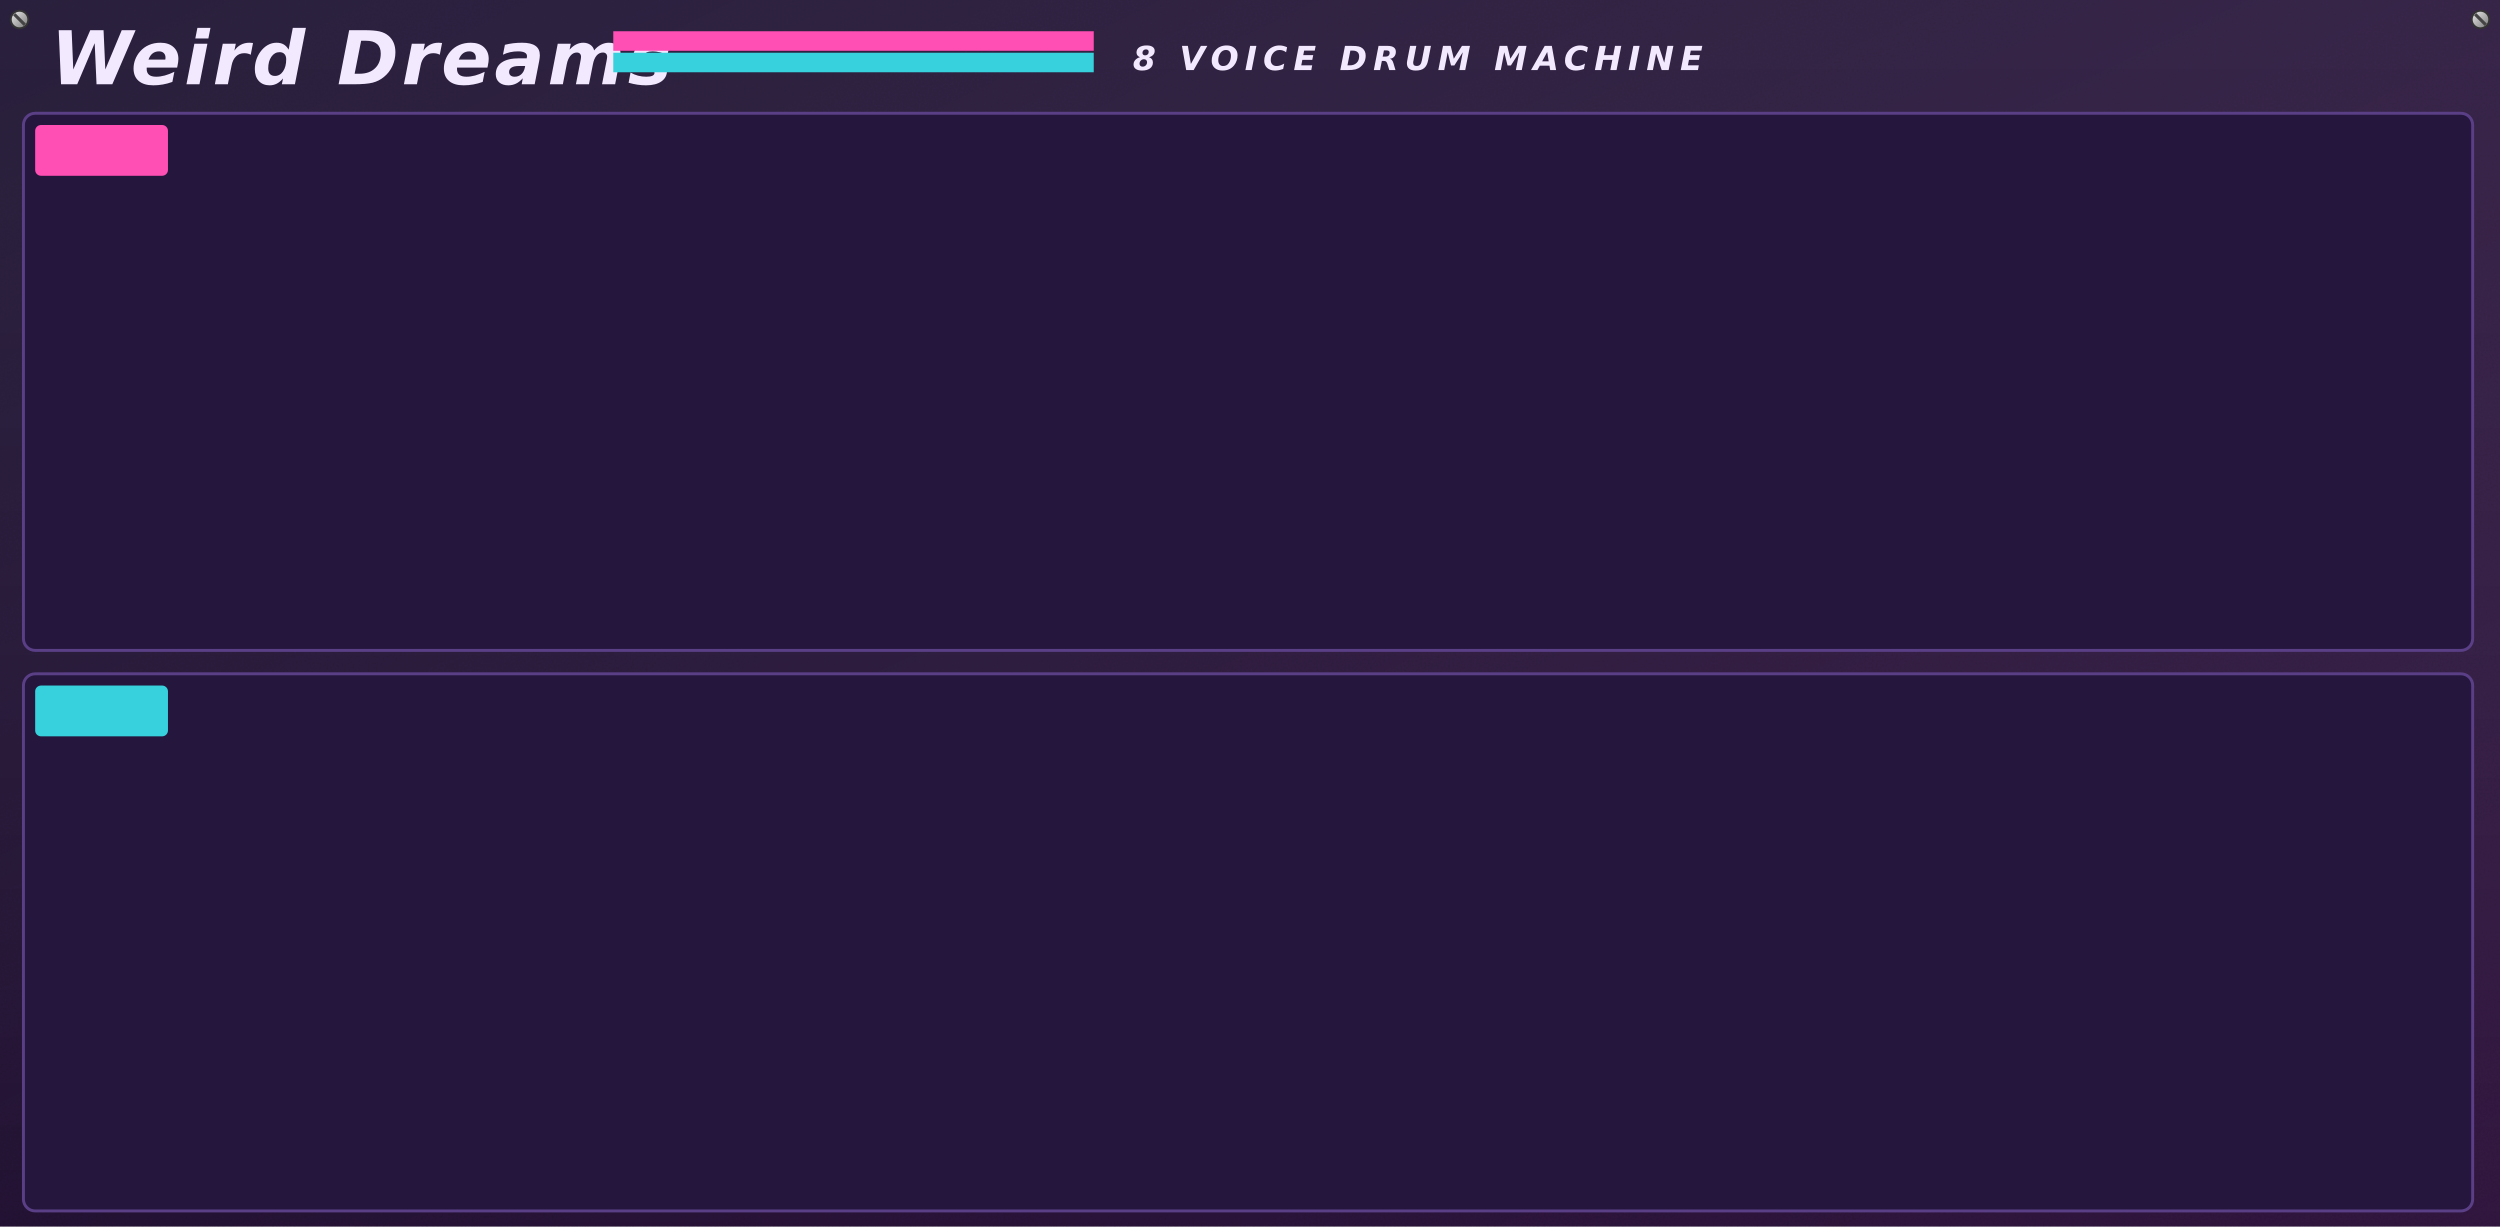
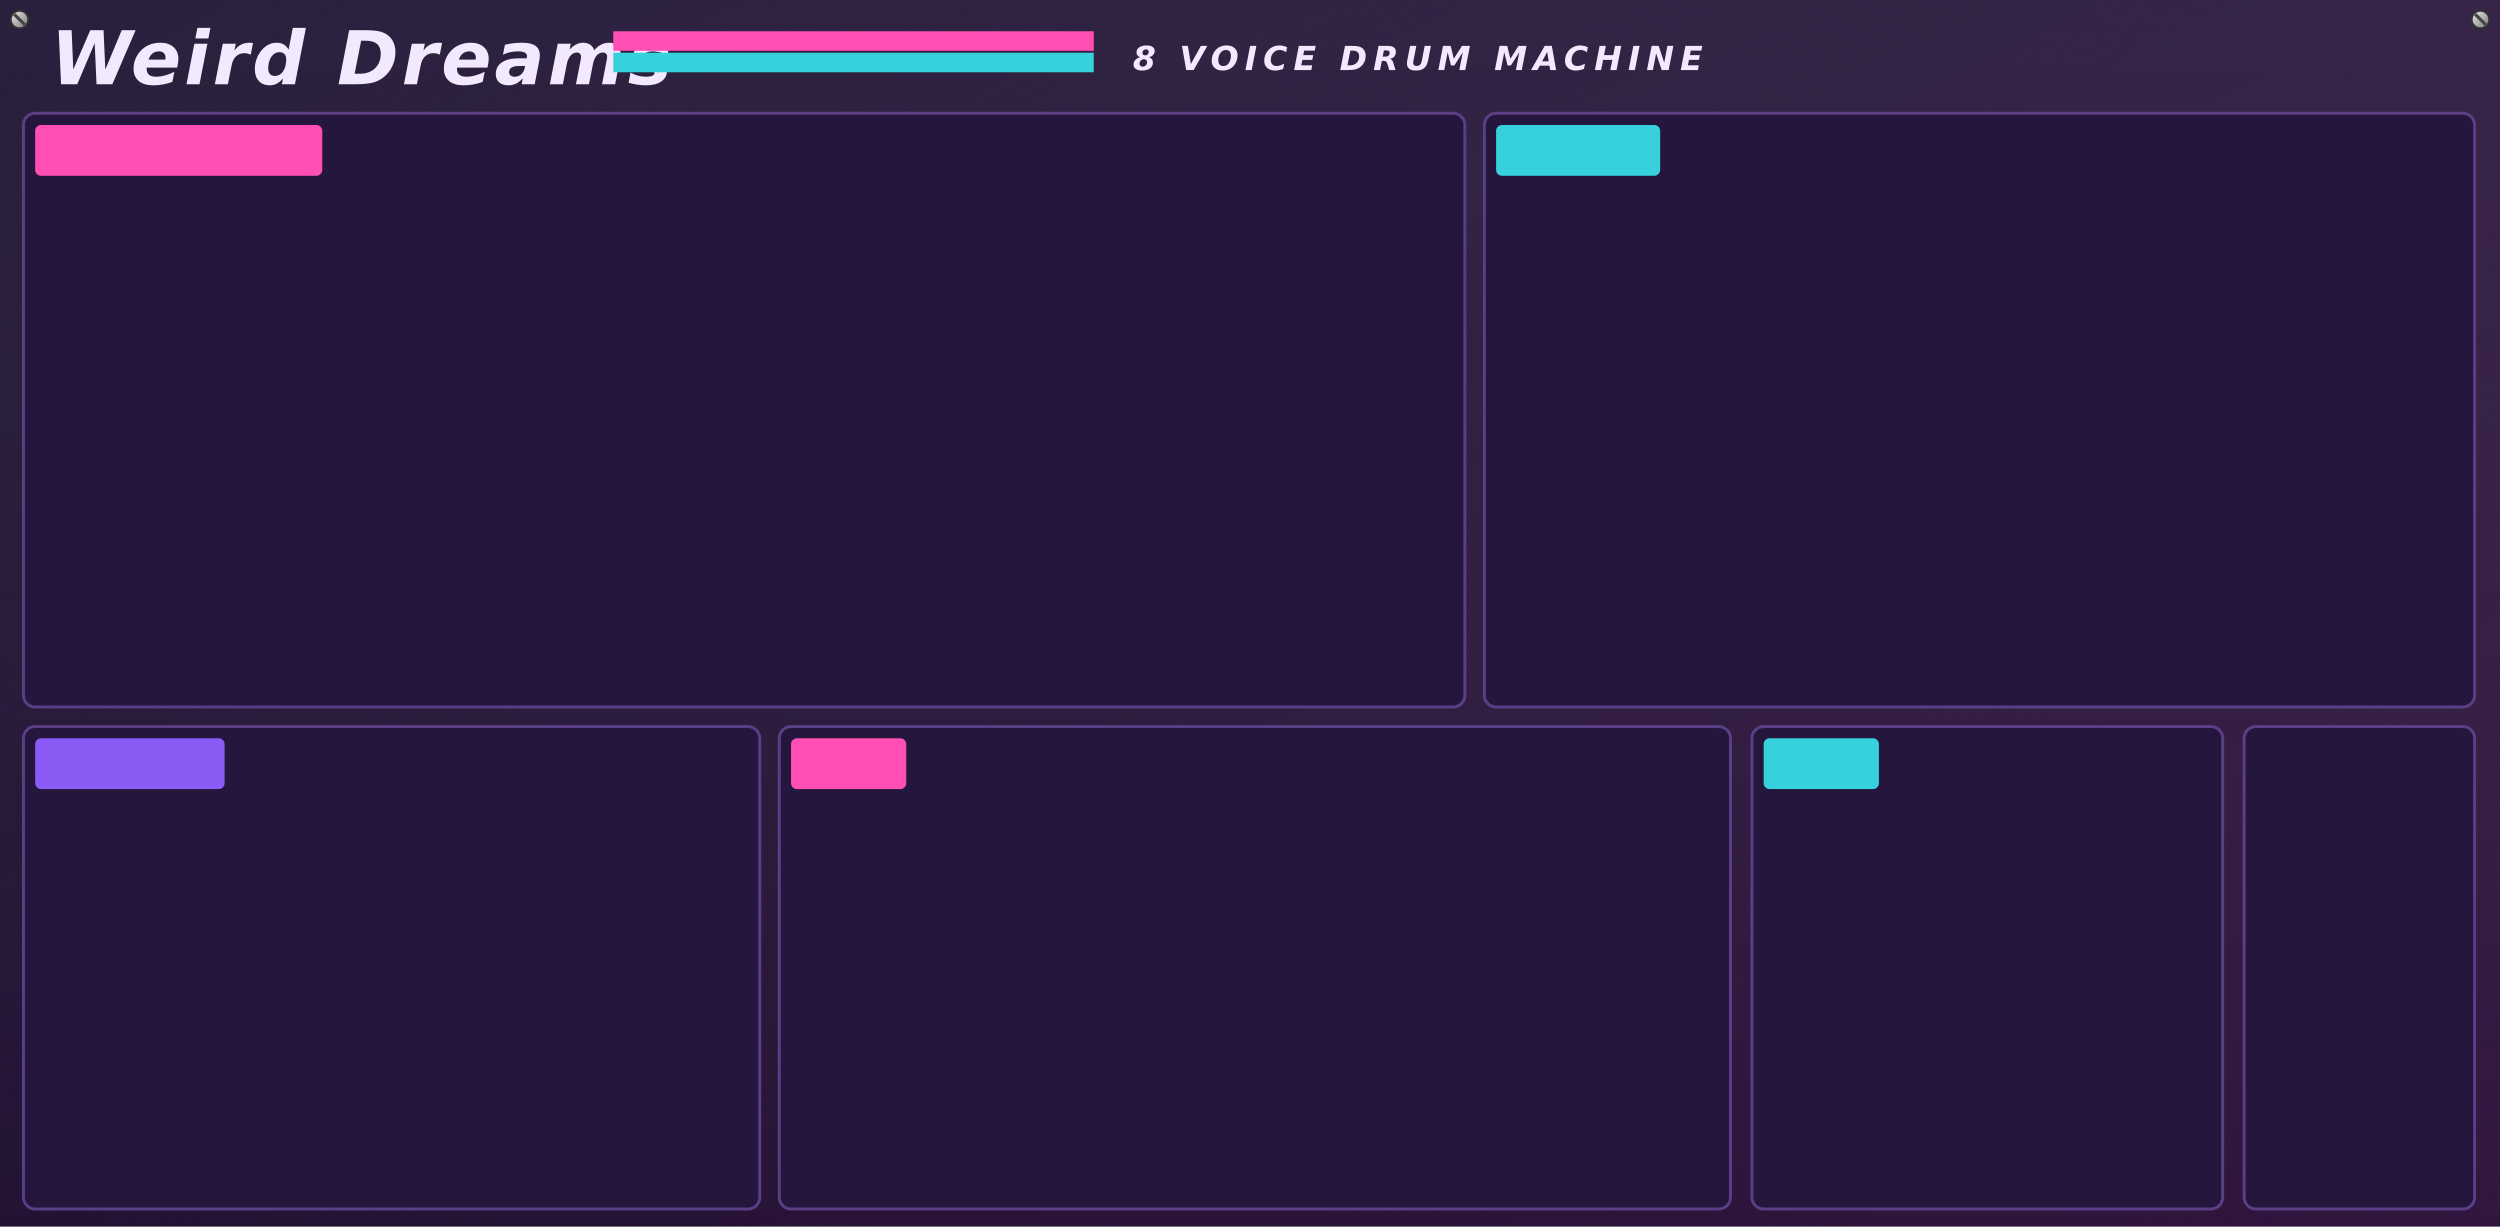
<svg xmlns="http://www.w3.org/2000/svg" width="1280" height="628" viewBox="0 0 1280 628">
  <defs>
    <filter id="brush" x="0" y="0" width="100%" height="100%">
      <feTurbulence type="fractalNoise" baseFrequency="0.002 0.9" numOctaves="2" seed="4" />
      <feColorMatrix values="0 0 0 0 1  0 0 0 0 1  0 0 0 0 1  0 0 0 0.16 0" />
    </filter>
    <filter id="grain" x="0" y="0" width="100%" height="100%">
      <feTurbulence type="fractalNoise" baseFrequency="0.9" numOctaves="2" seed="7" />
      <feColorMatrix values="0 0 0 0 0  0 0 0 0 0  0 0 0 0 0  0 0 0 0.10 0" />
    </filter>
    <filter id="woodf" x="0" y="0" width="100%" height="100%">
      <feTurbulence type="fractalNoise" baseFrequency="0.012 0.25" numOctaves="3" seed="11" />
      <feColorMatrix values="0 0 0 0 0.36  0 0 0 0 0.20  0 0 0 0 0.09  0 0 0 0.9 0" />
    </filter>
    <linearGradient id="screw" x1="0" y1="0" x2="1" y2="1">
      <stop offset="0" stop-color="#eee" />
      <stop offset="1" stop-color="#777" />
    </linearGradient>
    <linearGradient id="shade" x1="0" y1="0" x2="0" y2="1">
      <stop offset="0" stop-color="#fff" stop-opacity="0.07" />
      <stop offset="1" stop-color="#000" stop-opacity="0.12" />
    </linearGradient>
  </defs>
  <defs>
    <linearGradient id="bgg" x1="0" y1="0" x2="1" y2="1">
      <stop offset="0" stop-color="#1a1030" />
      <stop offset="1" stop-color="#3a1a4a" />
    </linearGradient>
  </defs>
  <rect width="1280" height="628" fill="url(#bgg)" />
  <rect width="1280" height="628" filter="url(#grain)" />
  <rect width="1280" height="628" fill="url(#shade)" />
-   <rect x="12" y="58" width="1254" height="275" rx="6" fill="#24163d" stroke="#5a3f87" stroke-width="1.5" />
-   <rect x="18" y="64" width="68" height="26" rx="3" fill="#ff4fb4" />
-   <rect x="12" y="345" width="1254" height="275" rx="6" fill="#24163d" stroke="#5a3f87" stroke-width="1.5" />
-   <rect x="18" y="351" width="68" height="26" rx="3" fill="#36d1dc" />
+   <rect x="12" y="58" width="738" height="304" rx="6" fill="#24163d" stroke="#5a3f87" stroke-width="1.5" />
+   <rect x="18" y="64" width="147" height="26" rx="3" fill="#ff4fb4" />
+   <rect x="760" y="58" width="507" height="304" rx="6" fill="#24163d" stroke="#5a3f87" stroke-width="1.5" />
+   <rect x="766" y="64" width="84" height="26" rx="3" fill="#36d1dc" />
+   <rect x="12" y="372" width="377" height="247" rx="6" fill="#24163d" stroke="#5a3f87" stroke-width="1.5" />
+   <rect x="18" y="378" width="97" height="26" rx="3" fill="#8a5cf5" />
+   <rect x="399" y="372" width="487" height="247" rx="6" fill="#24163d" stroke="#5a3f87" stroke-width="1.5" />
+   <rect x="405" y="378" width="59" height="26" rx="3" fill="#ff4fb4" />
+   <rect x="897" y="372" width="241" height="247" rx="6" fill="#24163d" stroke="#5a3f87" stroke-width="1.5" />
+   <rect x="903" y="378" width="59" height="26" rx="3" fill="#36d1dc" />
+   <rect x="1149" y="372" width="118" height="247" rx="6" fill="#24163d" stroke="#5a3f87" stroke-width="1.5" />
  <text x="26" y="30" font-family="Titillium Web, DejaVu Sans, sans-serif" font-size="38" font-weight="700" fill="#f3e9ff" text-anchor="start" dominant-baseline="central" style="letter-spacing:0.04em;font-style:italic;">Weird Dreams</text>
  <rect x="314" y="16" width="246" height="10" fill="#ff4fb4" />
  <rect x="314" y="27" width="246" height="10" fill="#36d1dc" />
  <text x="580" y="30" font-family="Titillium Web, DejaVu Sans, sans-serif" font-size="17" font-weight="600" fill="#f3e9ff" text-anchor="start" dominant-baseline="central" style="letter-spacing:0.18em;font-style:italic;">8 VOICE DRUM MACHINE</text>
  <circle cx="10" cy="10" r="4.5" fill="url(#screw)" stroke="#333" stroke-width="1" />
  <line x1="7.3" y1="7.3" x2="12.7" y2="12.7" stroke="#444" stroke-width="1.6" />
  <circle cx="1270" cy="10" r="4.5" fill="url(#screw)" stroke="#333" stroke-width="1" />
  <line x1="1267.3" y1="7.3" x2="1272.7" y2="12.7" stroke="#444" stroke-width="1.6" />
</svg>
